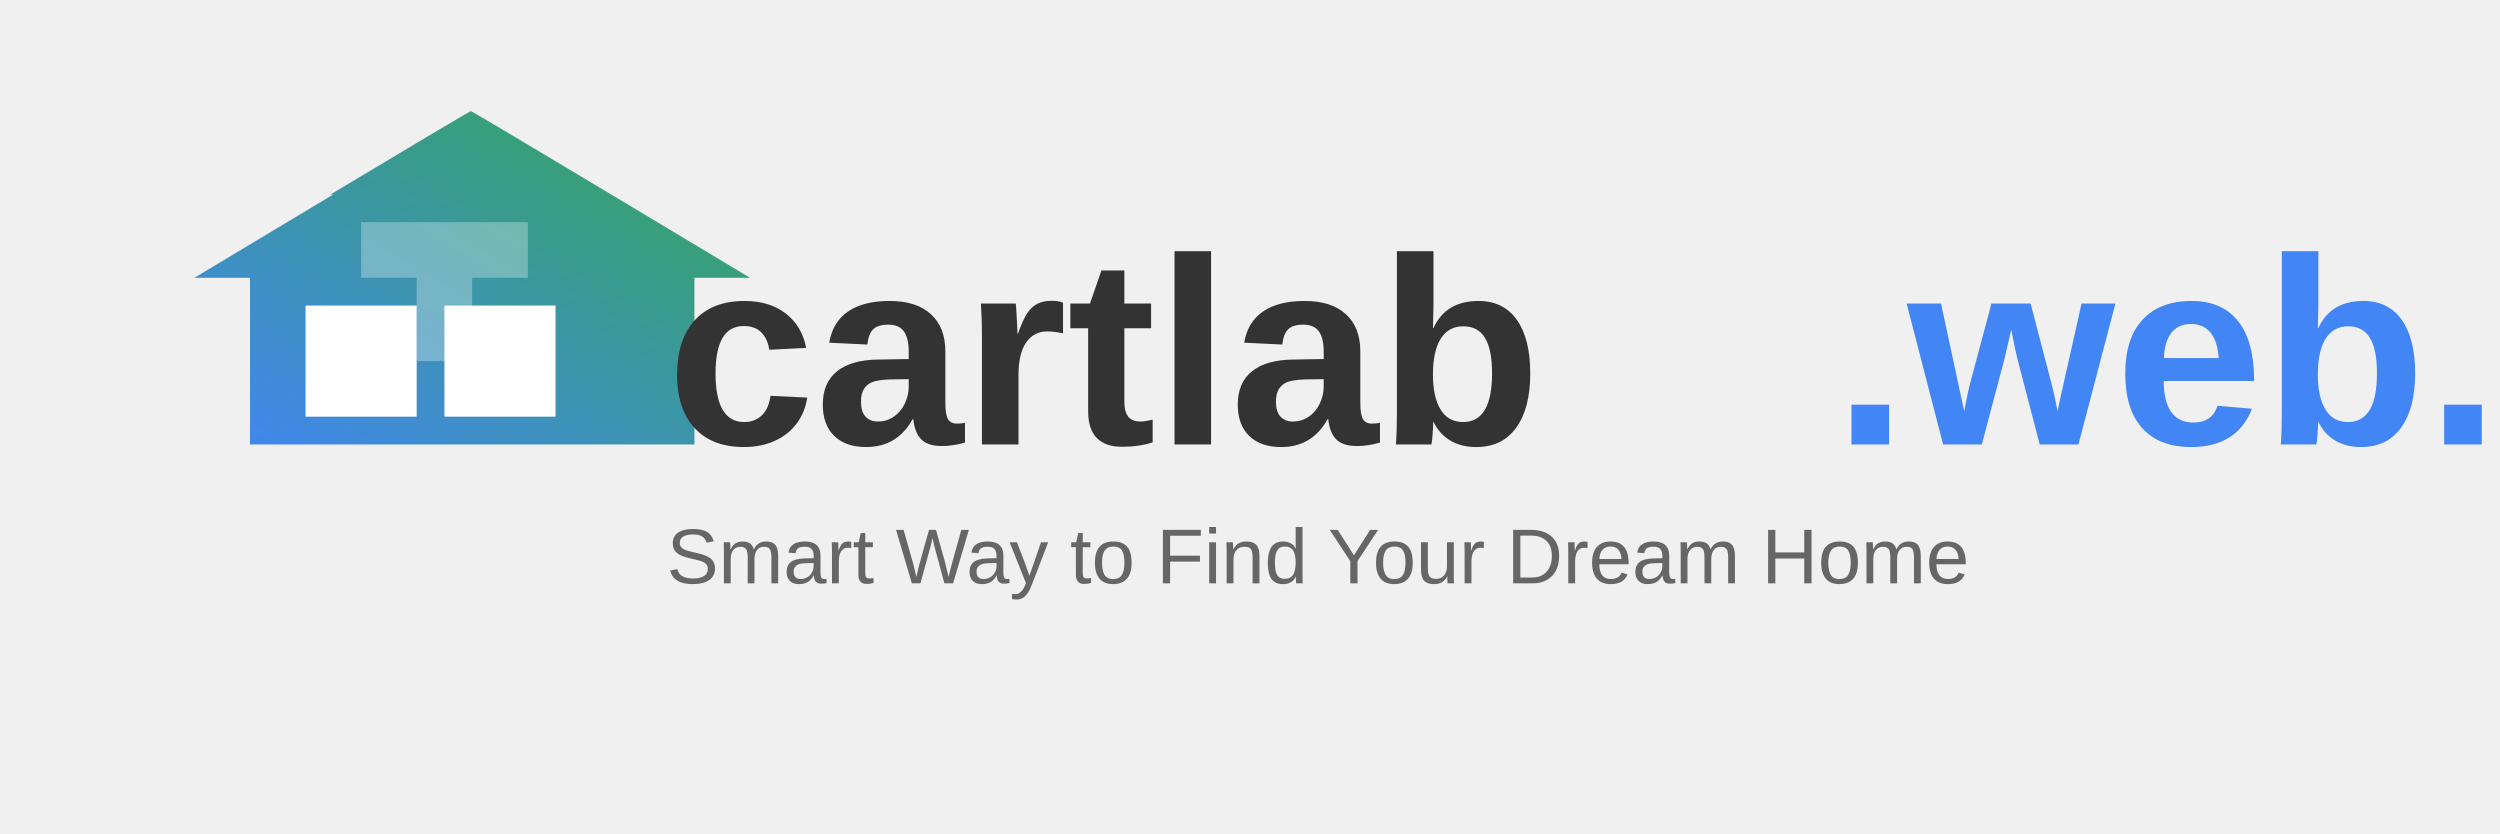
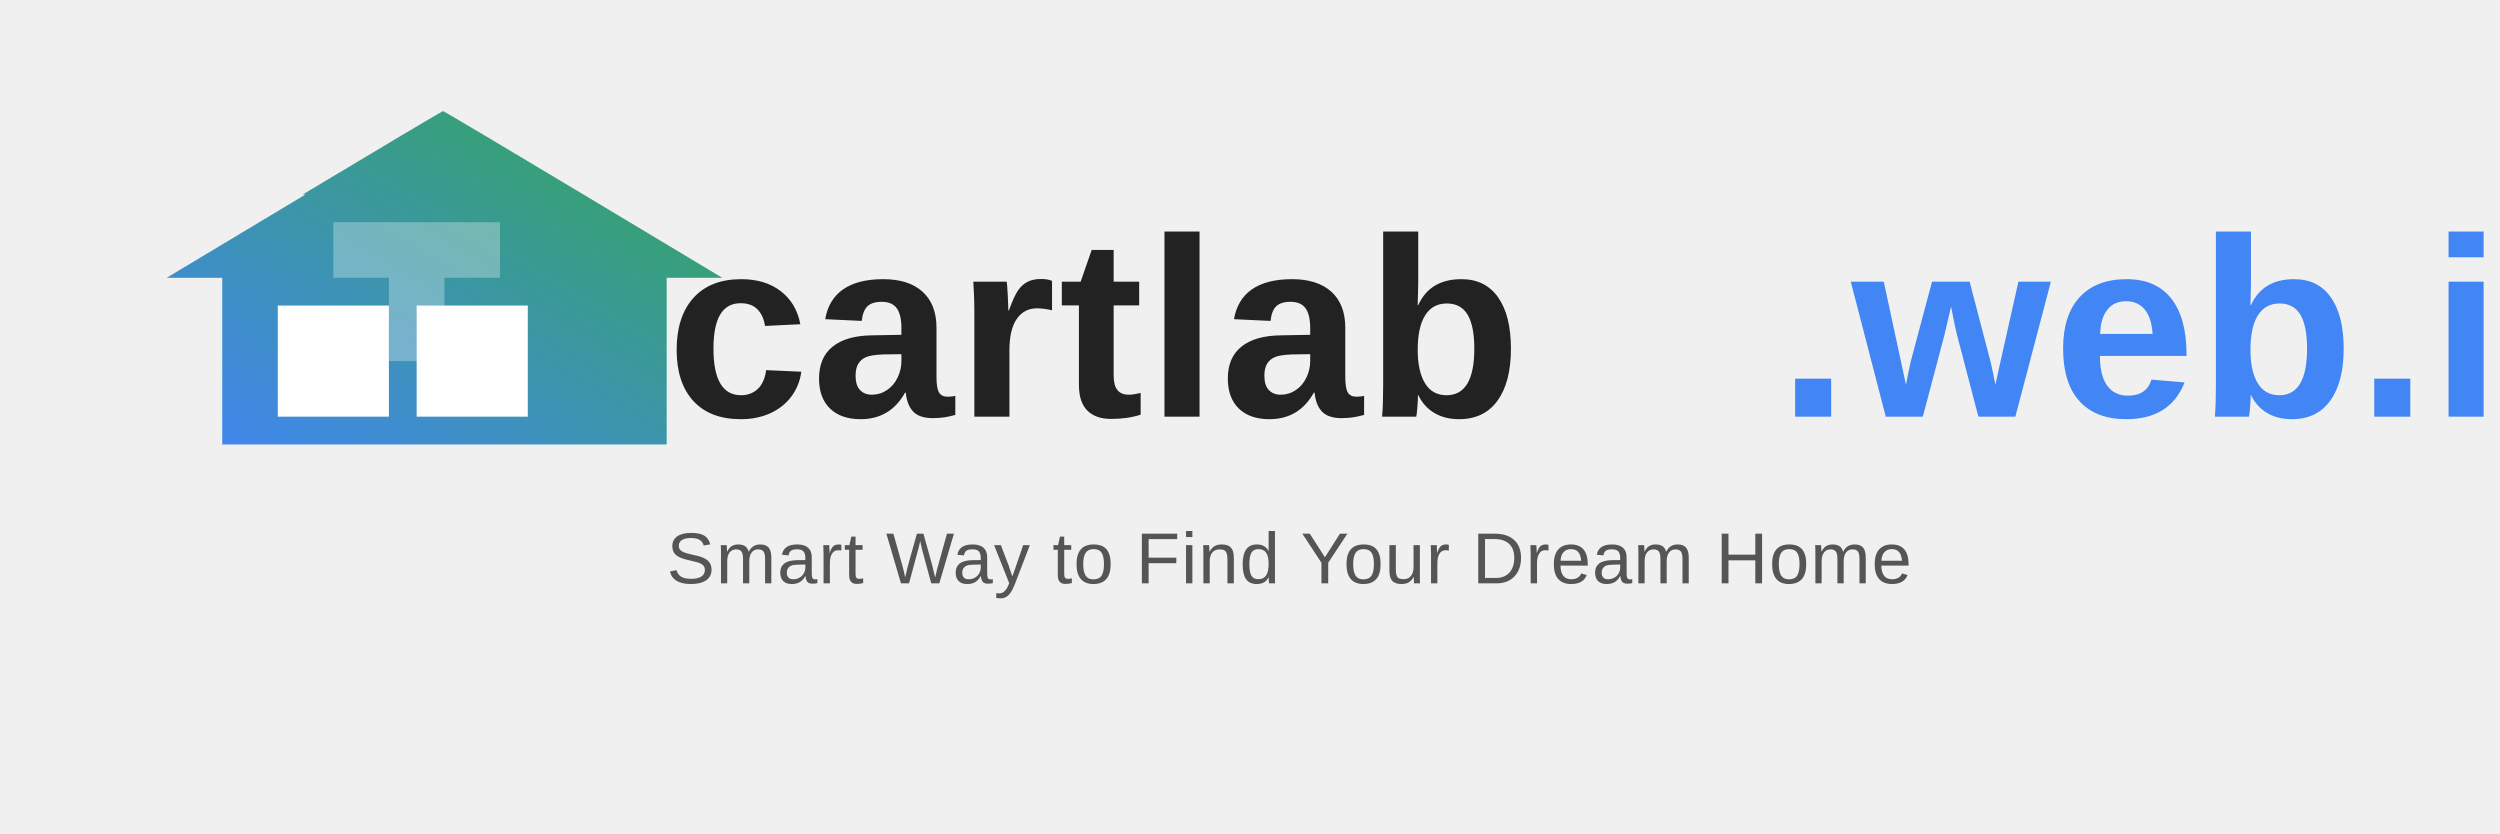
- <svg xmlns="http://www.w3.org/2000/svg" width="450" height="150" viewBox="0 0 450 150" version="1.1">
+ <svg xmlns="http://www.w3.org/2000/svg" width="450" height="150" viewBox="0 0 450 150">
  <style>
-     .logo-text { font-family: 'Arial', sans-serif; font-weight: bold; }
-     .tagline { font-family: 'Arial', sans-serif; font-size: 14px; }
+     .logo-text {
+       font-family: 'Segoe UI', Arial, sans-serif;
+       font-weight: 700;
+       letter-spacing: 0.5px;
+     }
+     .tagline {
+       font-family: 'Segoe UI', Arial, sans-serif;
+       font-size: 13px;
+       font-weight: 400;
+       letter-spacing: 0.2px;
+     }
    @media (max-width: 500px) {
      .tagline { font-size: 12px; }
    }
  </style>
  <defs>
    <linearGradient id="smartGradient" x1="0%" y1="0%" x2="100%" y2="100%">
      <stop offset="0%" style="stop-color:#4285F4;stop-opacity:1" />
      <stop offset="100%" style="stop-color:#34A853;stop-opacity:1" />
    </linearGradient>
  </defs>
-   <g transform="translate(35, 75) scale(0.05, -0.05)">
+   <g transform="translate(30, 75) scale(0.05, -0.05)">
    <path d="M500 800 l-500 -300 100 0 100 0 0 -300 0 -300 800 0 800 0 0 300 0 300 100 0 100 0 -500 300 c-275 165 -502 300 -505 300 -3 0 -230 -135 -505 -300z" fill="url(#smartGradient)" />
    <path d="M400 200 l0 -200 200 0 200 0 0 200 0 200 -200 0 -200 0 0 -200z" fill="#FFFFFF" />
    <path d="M900 200 l0 -200 200 0 200 0 0 200 0 200 -200 0 -200 0 0 -200z" fill="#FFFFFF" />
    <path d="M600 600 l0 -100 100 0 100 0 0 -150 0 -150 100 0 100 0 0 150 0 150 100 0 100 0 0 100 0 100 -300 0 -300 0 0 -100z" fill="#FFFFFF" fill-opacity="0.3" />
  </g>
-   <text x="120" y="80" class="logo-text" fill="#333333" font-size="48">cartlab</text>
-   <text x="330" y="80" class="logo-text" fill="#4285F4" font-size="48">.web.id</text>
-   <text x="120" y="105" class="tagline" fill="#666666">Smart Way to Find Your Dream Home</text>
+   <text x="120" y="75" class="logo-text" fill="#222" font-size="46">cartlab</text>
+   <text x="320" y="75" class="logo-text" fill="#4285F4" font-size="46">.web.id</text>
+   <text x="120" y="105" class="tagline" fill="#555">Smart Way to Find Your Dream Home</text>
</svg>
